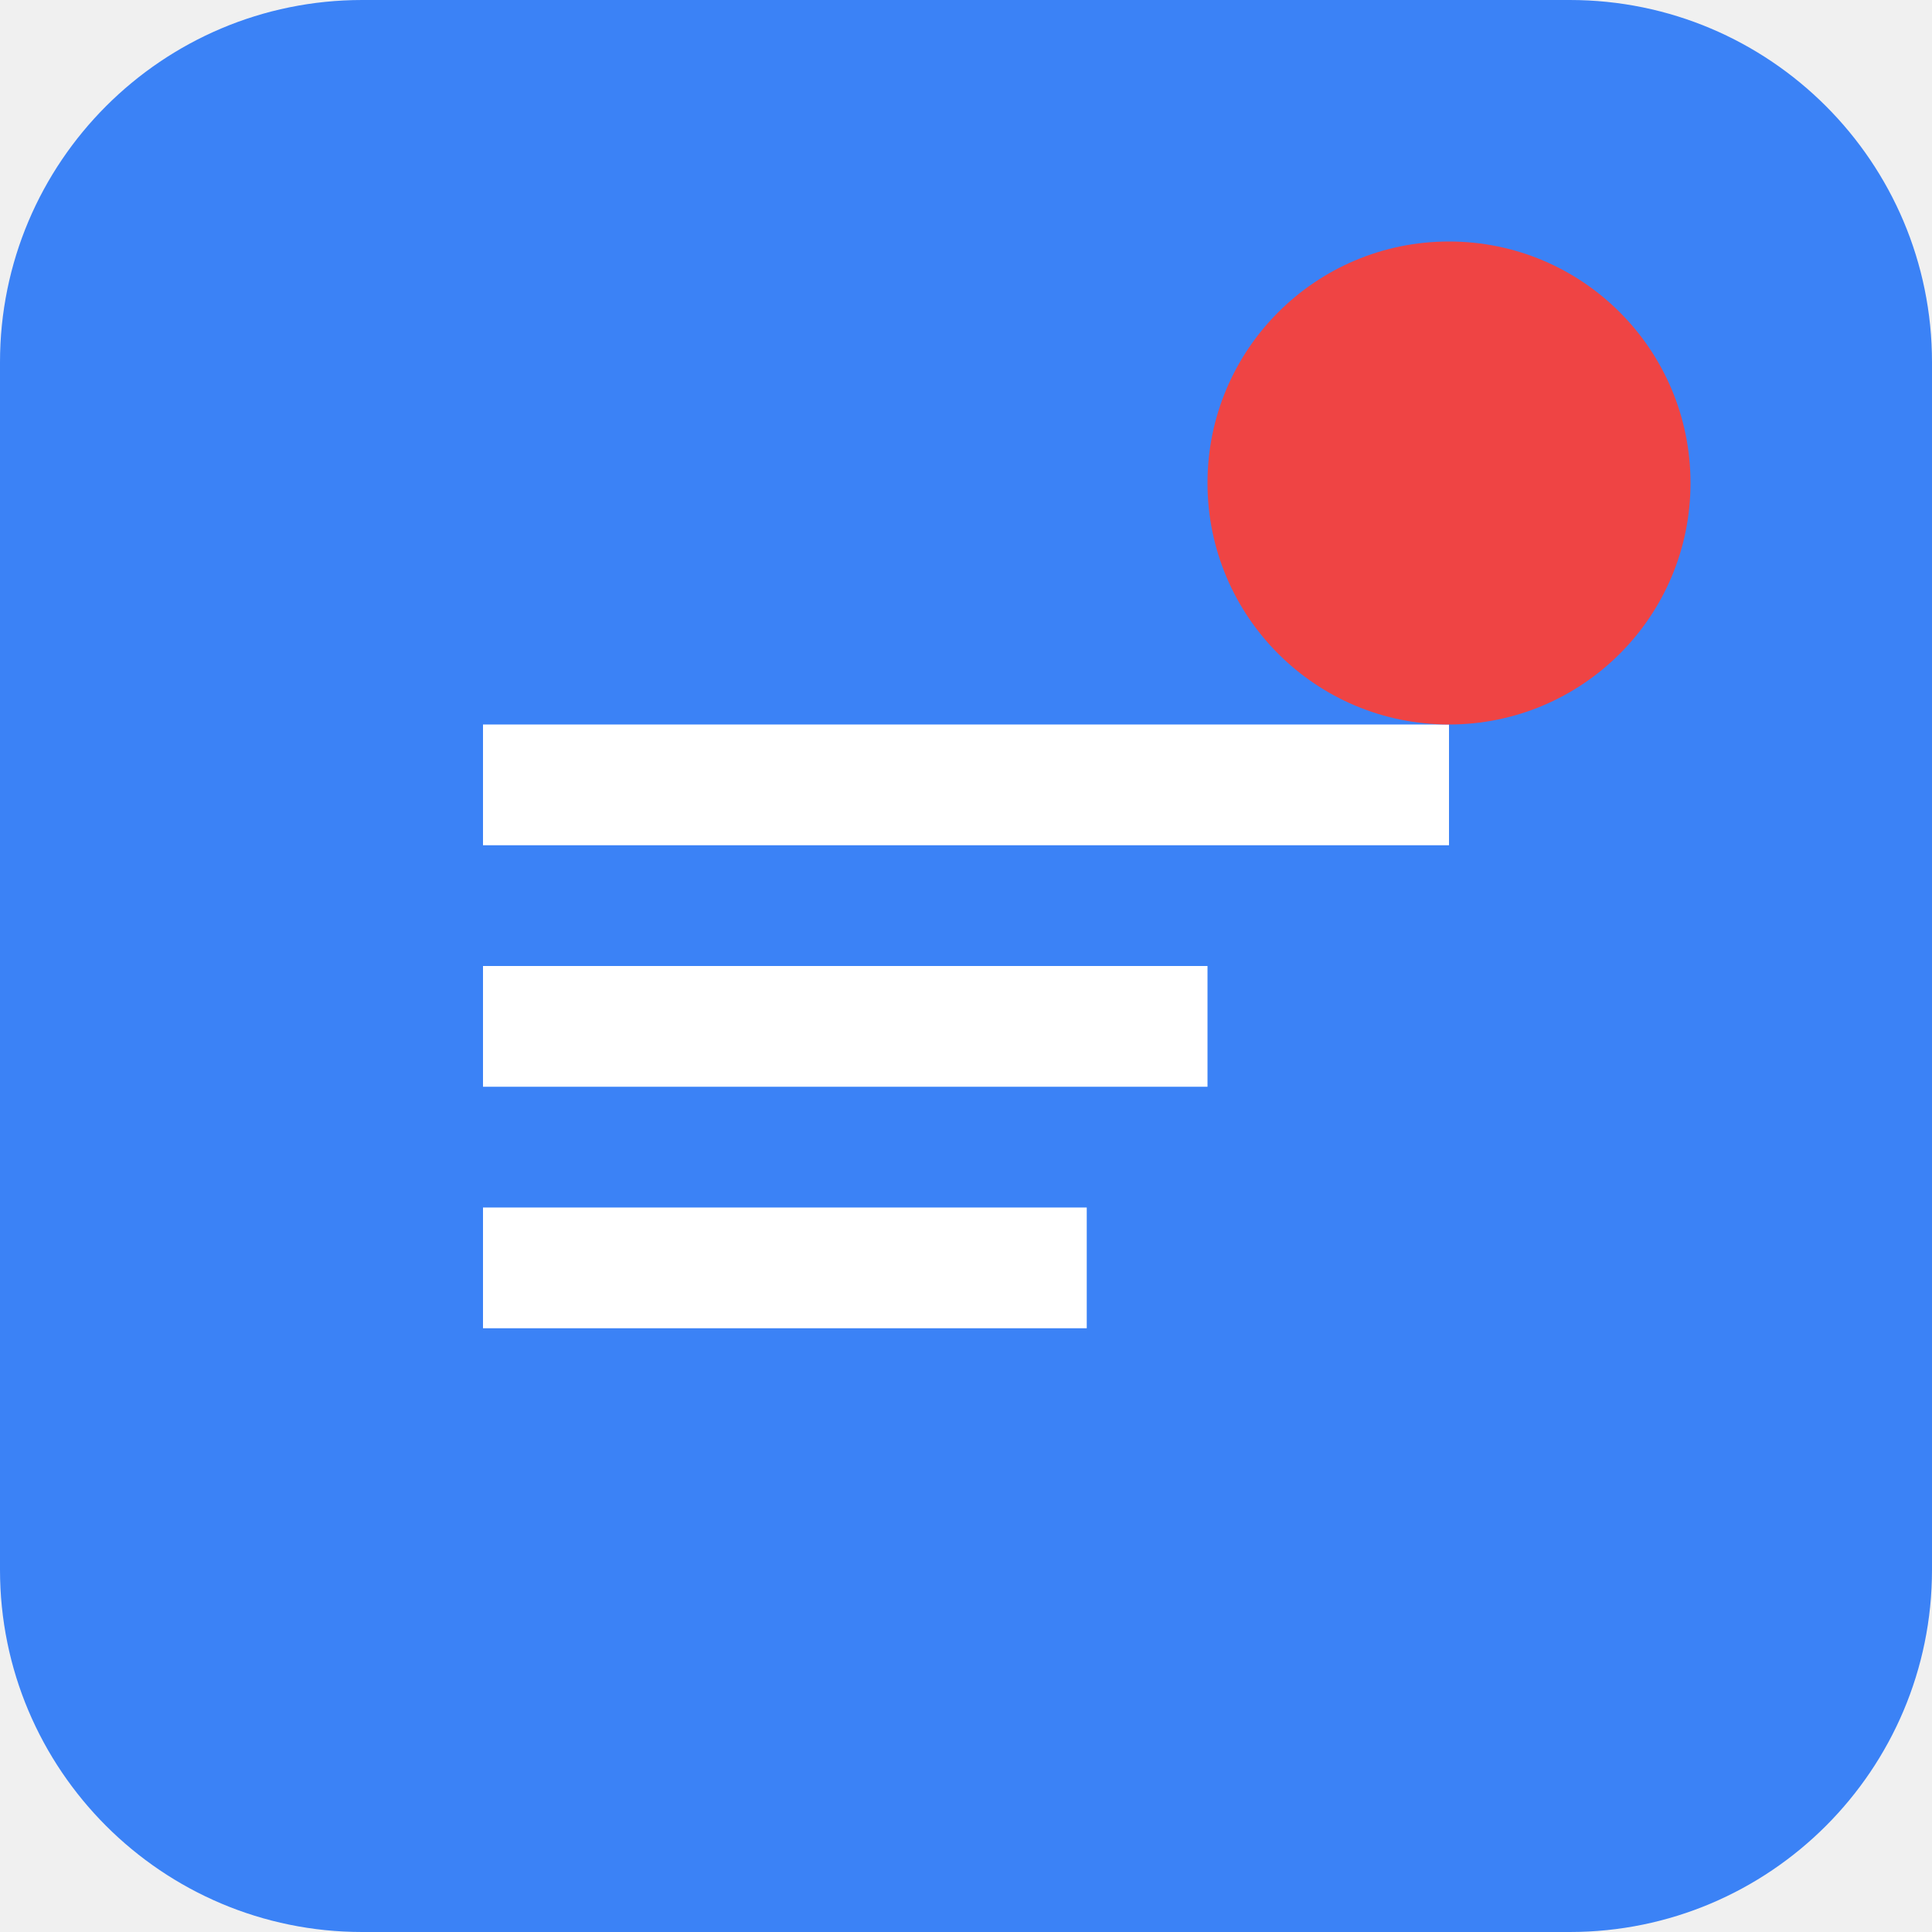
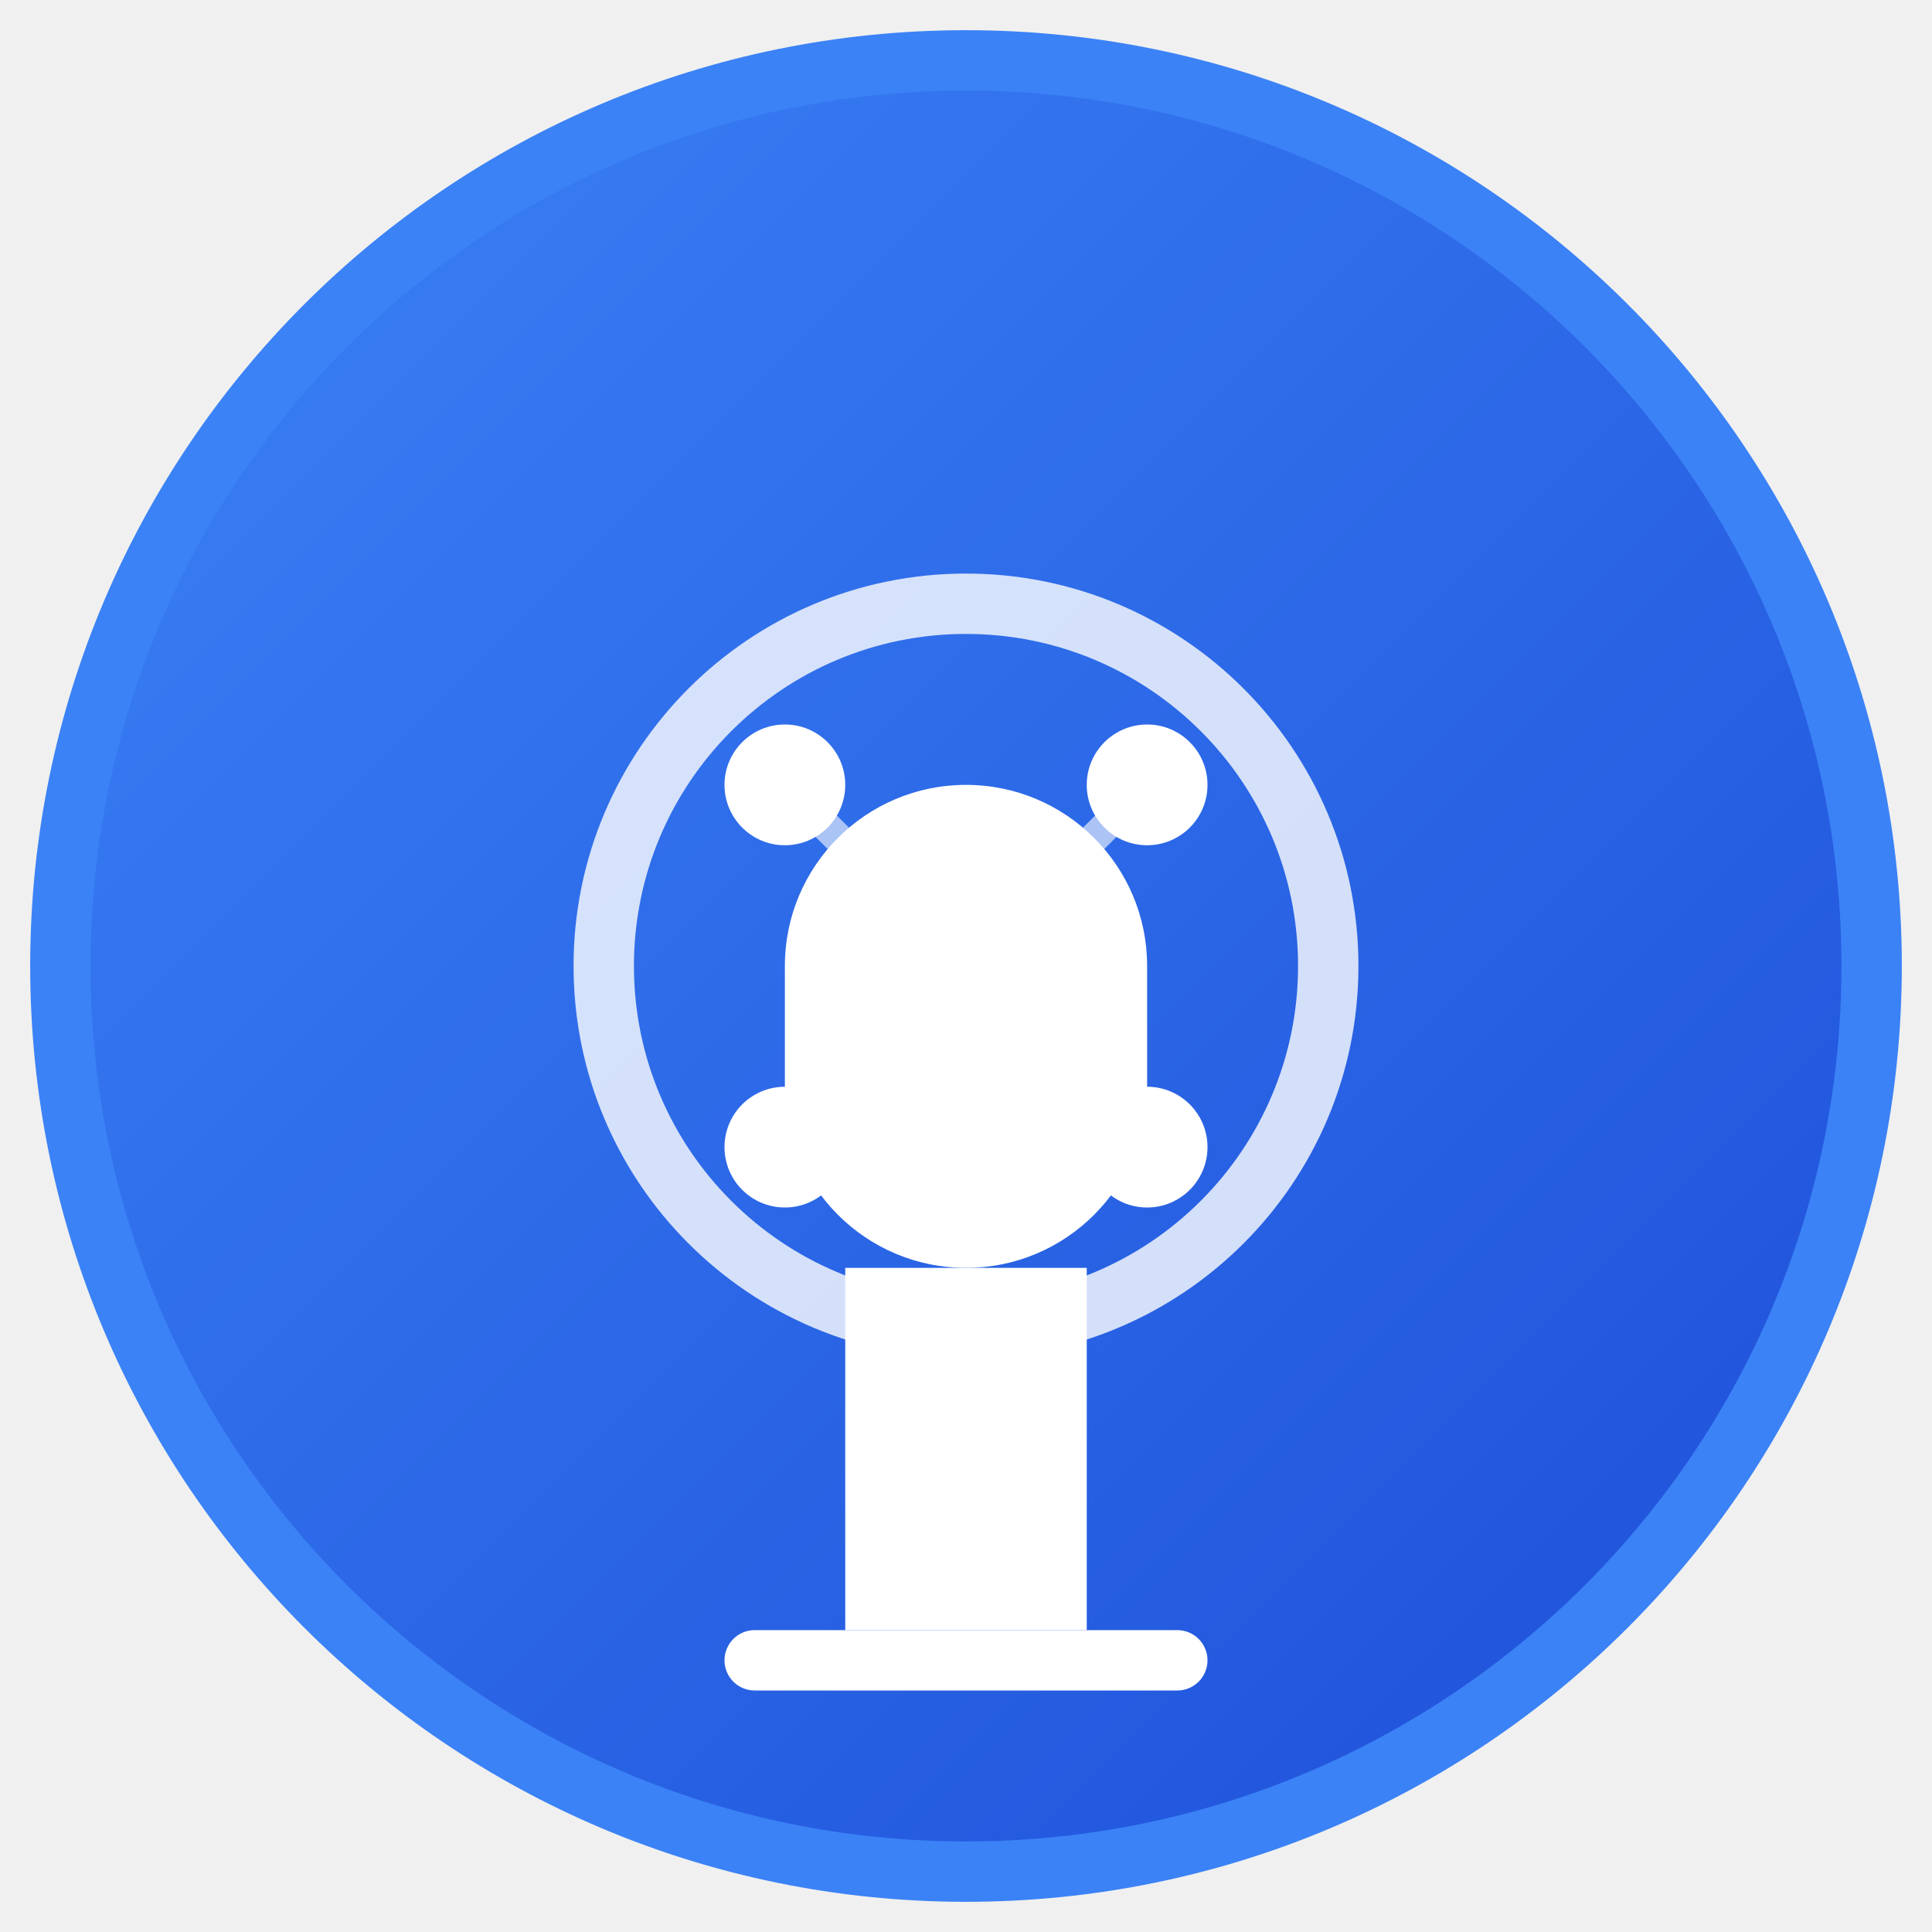
- <svg xmlns="http://www.w3.org/2000/svg" viewBox="0 0 32 32" width="32" height="32">
-   <rect width="32" height="32" rx="6" fill="#3B82F6" />
-   <path d="M8 12h16v2H8zm0 4h12v2H8zm0 4h10v2H8z" fill="white" />
-   <circle cx="24" cy="8" r="4" fill="#EF4444" />
+ <svg xmlns="http://www.w3.org/2000/svg" width="32" height="32" viewBox="0 0 32 32" fill="none">
+   <circle cx="16" cy="16" r="15" fill="url(#gradient1)" stroke="#3B82F6" stroke-width="1" />
+   <g transform="translate(10, 10)">
+     <rect x="3" y="3" width="6" height="8" rx="3" fill="white" />
+     <rect x="4" y="11" width="4" height="6" fill="white" />
+     <rect x="2" y="17" width="8" height="1" rx="0.5" fill="white" />
+   </g>
+   <g transform="translate(8, 8)">
+     <circle cx="8" cy="8" r="6" fill="none" stroke="white" stroke-width="1" opacity="0.8" />
+     <circle cx="5" cy="5" r="1" fill="white" />
+     <circle cx="11" cy="5" r="1" fill="white" />
+     <circle cx="5" cy="11" r="1" fill="white" />
+     <circle cx="11" cy="11" r="1" fill="white" />
+     <circle cx="8" cy="8" r="1" fill="white" />
+     <line x1="5" y1="5" x2="8" y2="8" stroke="white" stroke-width="0.5" opacity="0.6" />
+     <line x1="11" y1="5" x2="8" y2="8" stroke="white" stroke-width="0.5" opacity="0.6" />
+     <line x1="5" y1="11" x2="8" y2="8" stroke="white" stroke-width="0.5" opacity="0.6" />
+     <line x1="11" y1="11" x2="8" y2="8" stroke="white" stroke-width="0.5" opacity="0.6" />
+   </g>
+   <defs>
+     <linearGradient id="gradient1" x1="0%" y1="0%" x2="100%" y2="100%">
+       <stop offset="0%" style="stop-color:#3B82F6;stop-opacity:1" />
+       <stop offset="100%" style="stop-color:#1D4ED8;stop-opacity:1" />
+     </linearGradient>
+   </defs>
</svg>
